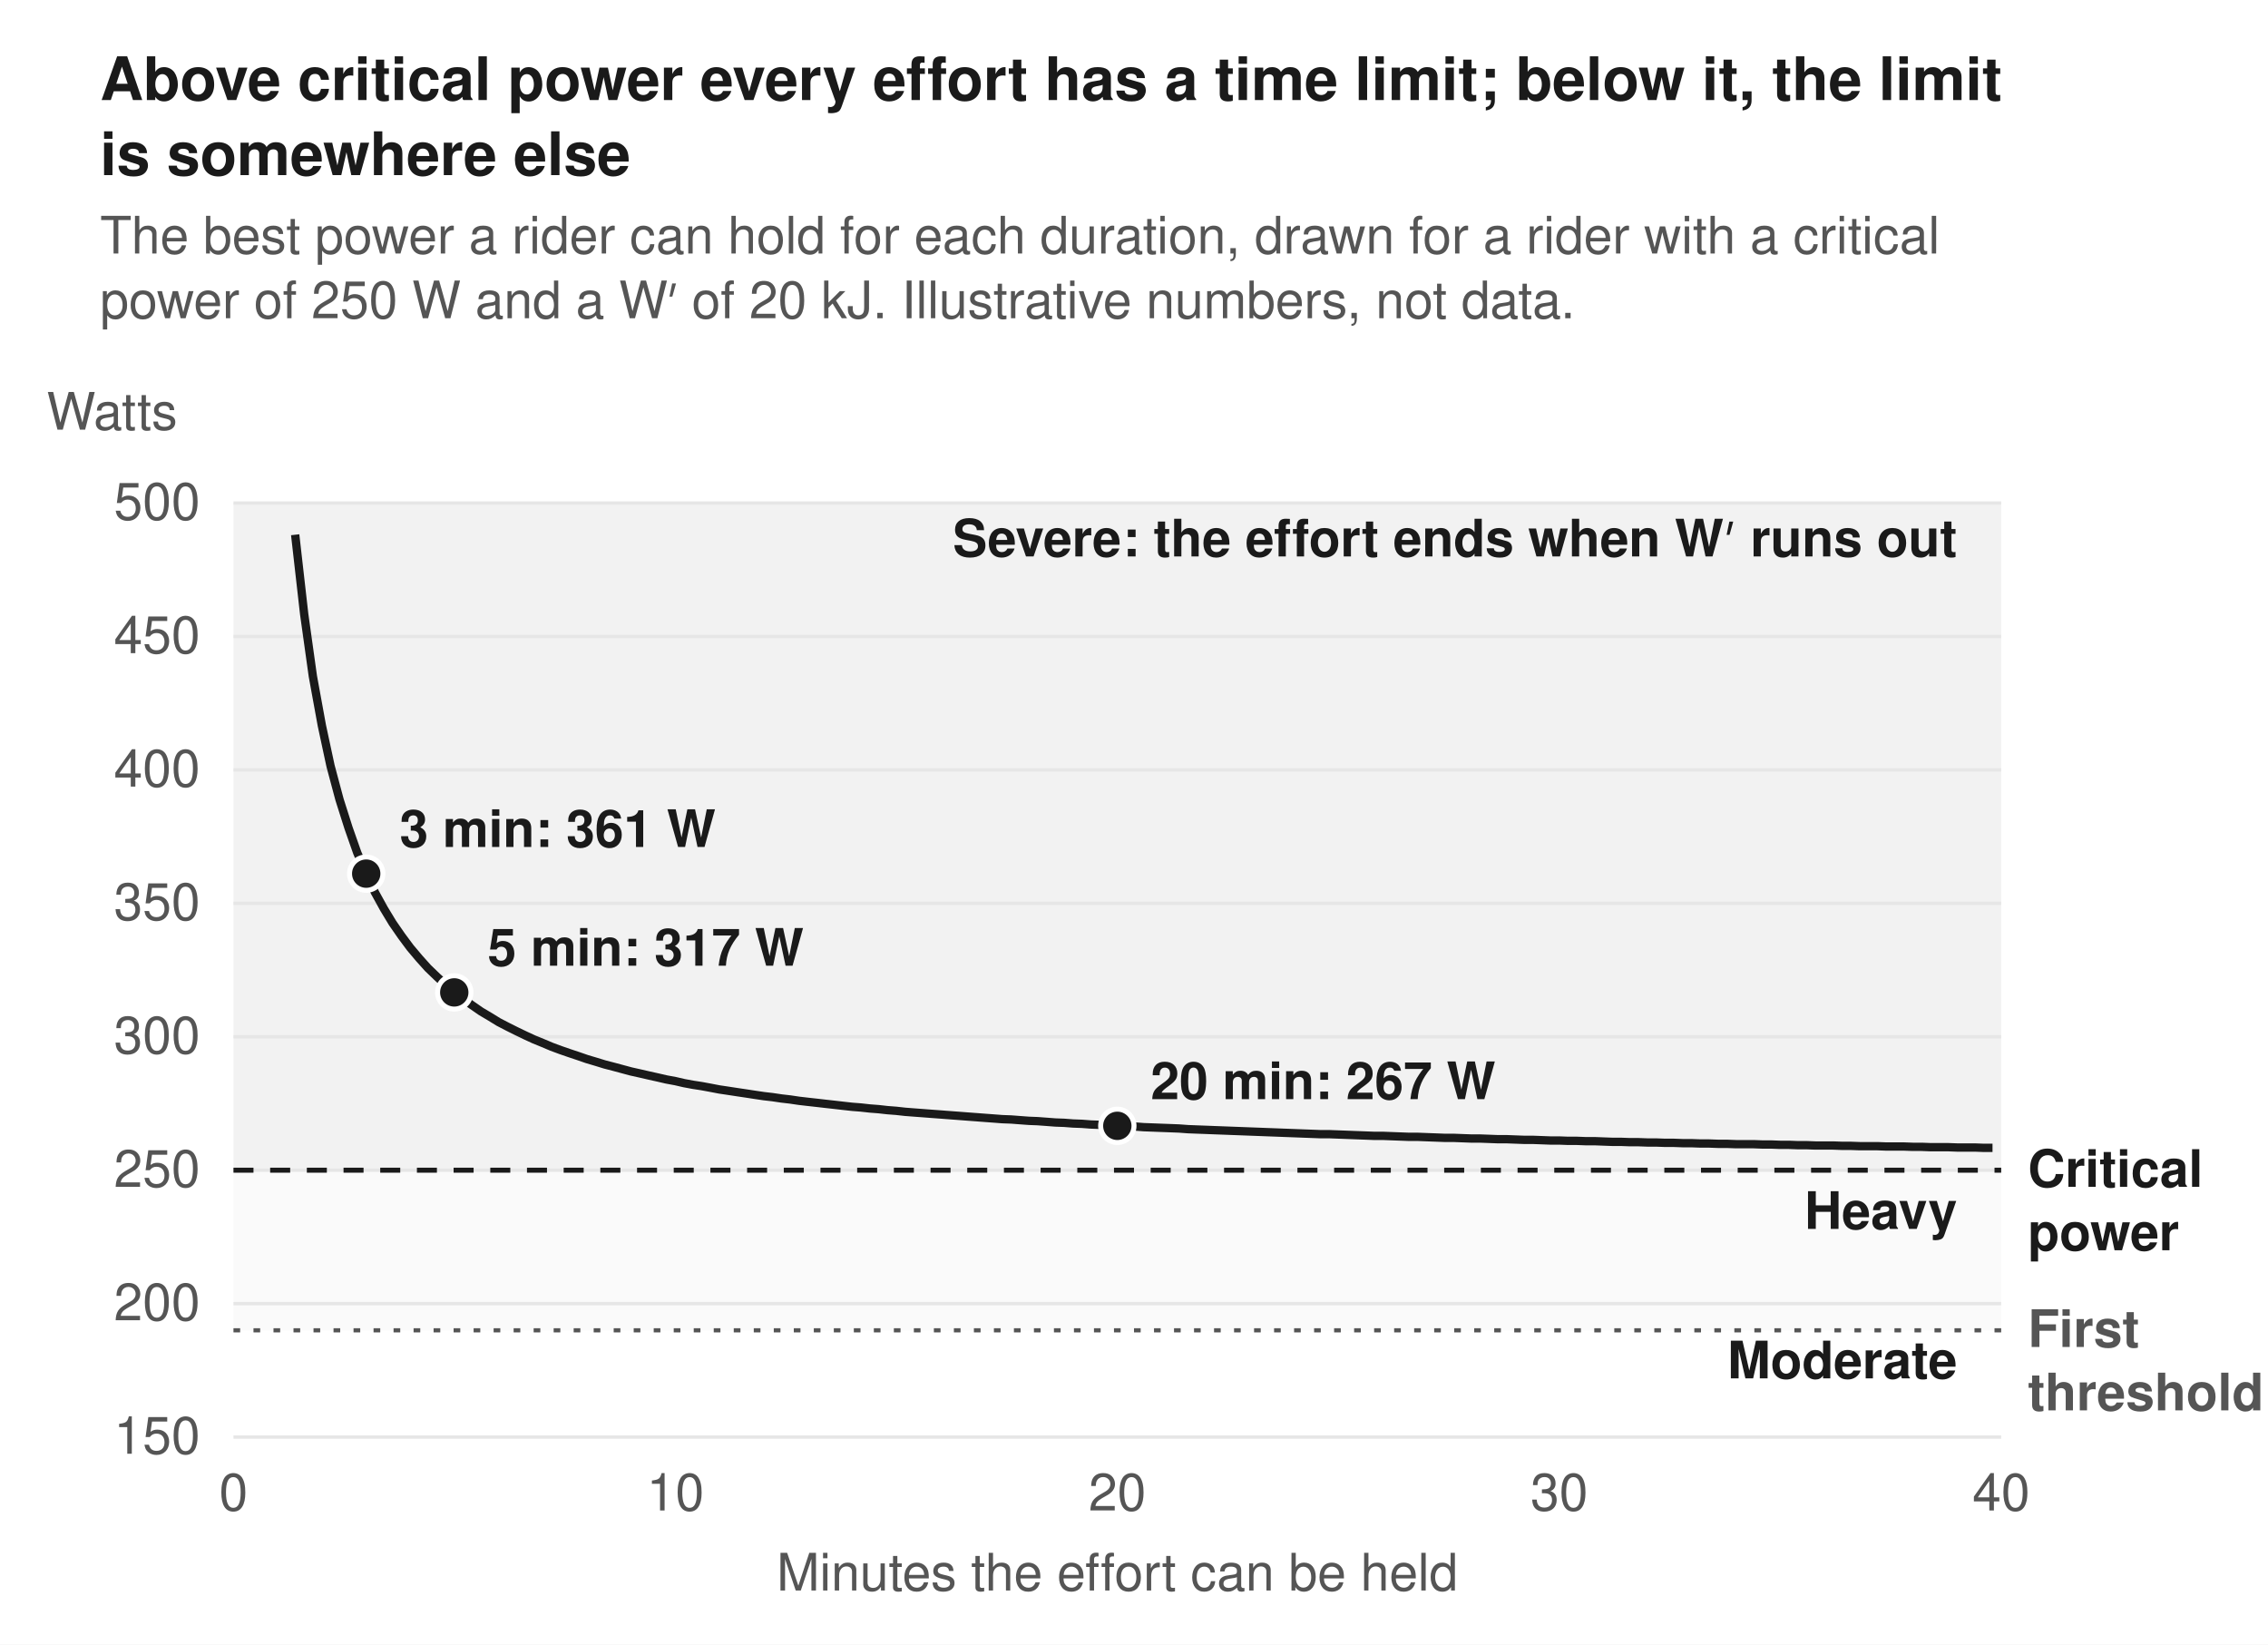
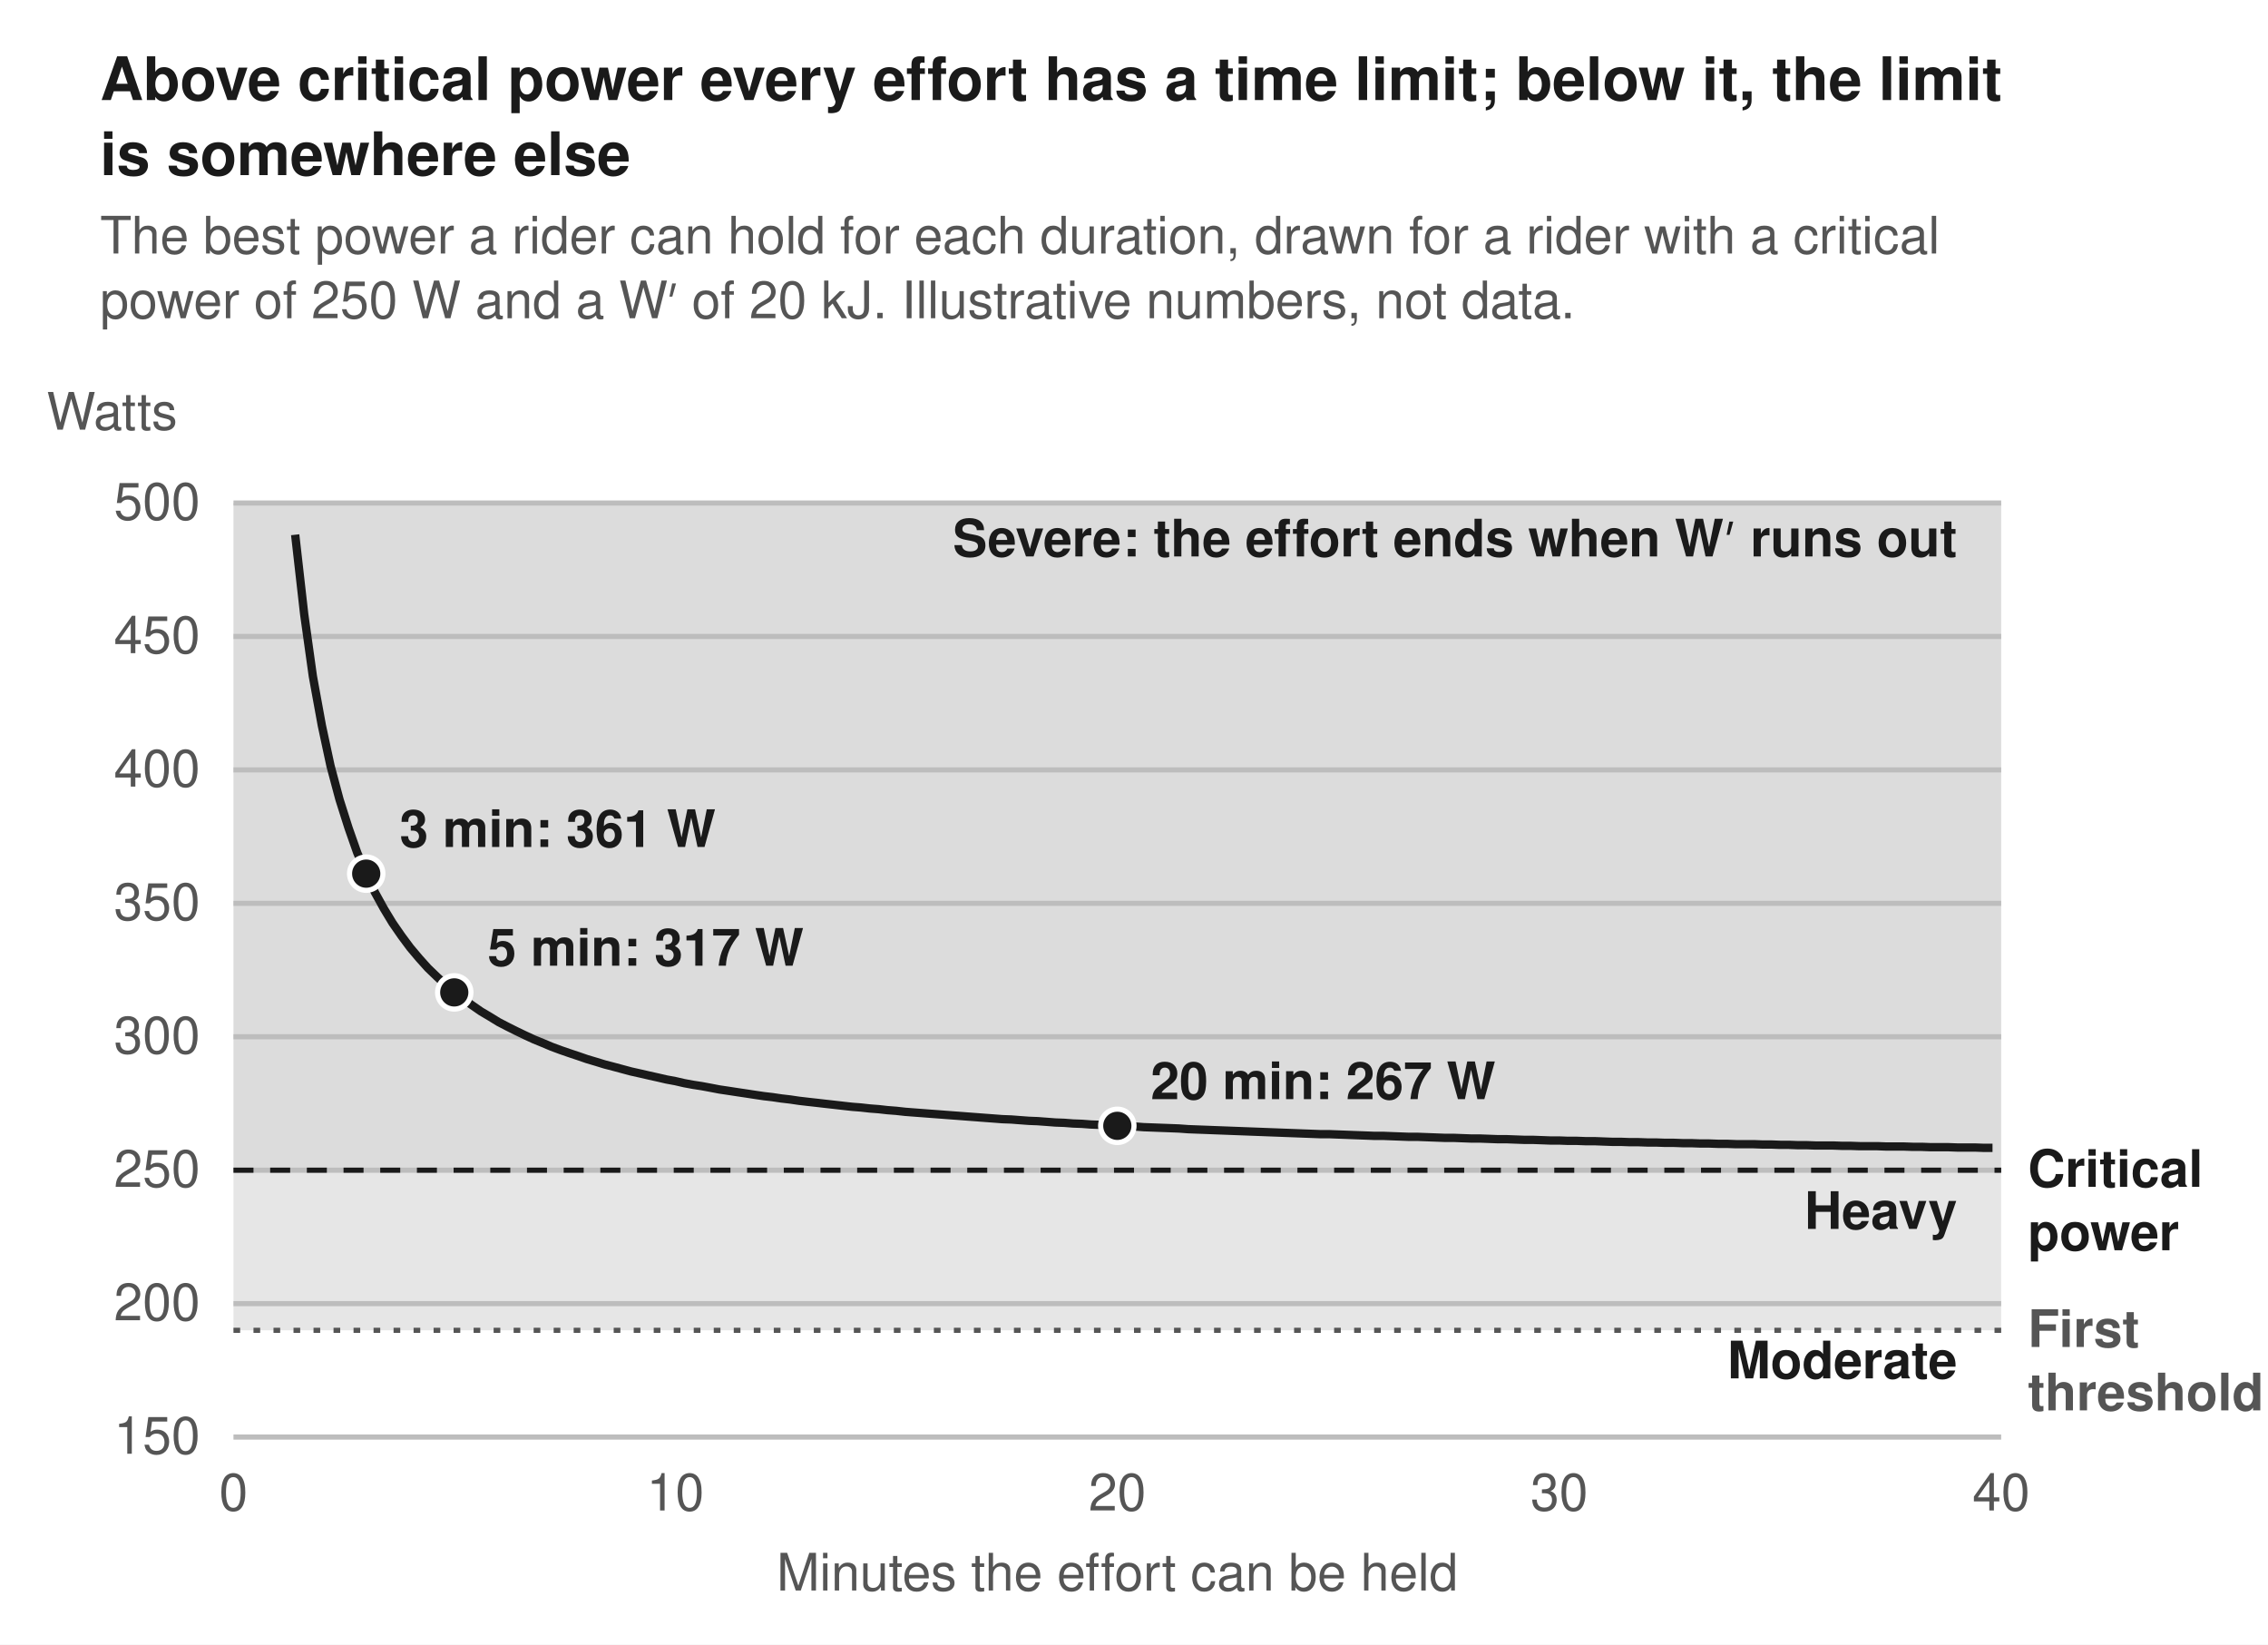
<svg xmlns="http://www.w3.org/2000/svg" viewBox="0 0 680 493" width="680" height="493" role="img" aria-label="A falling curve of best power against duration that flattens towards a dashed critical power line at 250 W: 361 W for 3 minutes, 317 W for 5, 267 W for 20. Above critical power is the severe domain, between it and the first threshold (190 W, illustrative) the heavy domain, and below that the moderate domain.">
  <rect width="680" height="493" fill="#ffffff" />
  <text x="30.0" y="30.0" font-family="IBM Plex Sans, Helvetica, Arial, sans-serif" font-size="18" fill="#1a1a1a" text-anchor="start" font-weight="600">Above critical power every effort has a time limit; below it, the limit</text>
  <text x="30.0" y="52.5" font-family="IBM Plex Sans, Helvetica, Arial, sans-serif" font-size="18" fill="#1a1a1a" text-anchor="start" font-weight="600">is somewhere else</text>
  <text x="30.0" y="76.0" font-family="IBM Plex Sans, Helvetica, Arial, sans-serif" font-size="15.5" fill="#555555" text-anchor="start" font-weight="400">The best power a rider can hold for each duration, drawn for a rider with a critical</text>
  <text x="30.0" y="95.4" font-family="IBM Plex Sans, Helvetica, Arial, sans-serif" font-size="15.5" fill="#555555" text-anchor="start" font-weight="400">power of 250 W and a W′ of 20 kJ. Illustrative numbers, not data.</text>
-   <rect x="70" y="150.8" width="530" height="200.0" fill="#f2f2f2" />
-   <rect x="70" y="350.8" width="530" height="48.0" fill="#fafafa" />
-   <line x1="70" y1="430.8" x2="600" y2="430.8" stroke="#e6e6e6" stroke-width="1" />
+   <rect x="70" y="150.8" width="530" height="200.0" fill="#dcdcdc" />
+   <rect x="70" y="350.8" width="530" height="48.0" fill="#e6e6e6" />
+   <line x1="70" y1="430.8" x2="600" y2="430.8" stroke="#bdbdbd" stroke-width="1.54" />
  <text x="60.0" y="435.8" font-family="IBM Plex Sans, Helvetica, Arial, sans-serif" font-size="15.5" fill="#555555" text-anchor="end" font-weight="400">150</text>
-   <line x1="70" y1="390.8" x2="600" y2="390.8" stroke="#e6e6e6" stroke-width="1" />
+   <line x1="70" y1="390.8" x2="600" y2="390.8" stroke="#bdbdbd" stroke-width="1.54" />
  <text x="60.0" y="395.8" font-family="IBM Plex Sans, Helvetica, Arial, sans-serif" font-size="15.5" fill="#555555" text-anchor="end" font-weight="400">200</text>
-   <line x1="70" y1="350.8" x2="600" y2="350.8" stroke="#e6e6e6" stroke-width="1" />
+   <line x1="70" y1="350.8" x2="600" y2="350.8" stroke="#bdbdbd" stroke-width="1.54" />
  <text x="60.0" y="355.8" font-family="IBM Plex Sans, Helvetica, Arial, sans-serif" font-size="15.5" fill="#555555" text-anchor="end" font-weight="400">250</text>
-   <line x1="70" y1="310.8" x2="600" y2="310.8" stroke="#e6e6e6" stroke-width="1" />
+   <line x1="70" y1="310.8" x2="600" y2="310.8" stroke="#bdbdbd" stroke-width="1.54" />
  <text x="60.0" y="315.8" font-family="IBM Plex Sans, Helvetica, Arial, sans-serif" font-size="15.5" fill="#555555" text-anchor="end" font-weight="400">300</text>
-   <line x1="70" y1="270.8" x2="600" y2="270.8" stroke="#e6e6e6" stroke-width="1" />
+   <line x1="70" y1="270.8" x2="600" y2="270.8" stroke="#bdbdbd" stroke-width="1.54" />
  <text x="60.0" y="275.8" font-family="IBM Plex Sans, Helvetica, Arial, sans-serif" font-size="15.5" fill="#555555" text-anchor="end" font-weight="400">350</text>
-   <line x1="70" y1="230.8" x2="600" y2="230.8" stroke="#e6e6e6" stroke-width="1" />
+   <line x1="70" y1="230.8" x2="600" y2="230.8" stroke="#bdbdbd" stroke-width="1.54" />
  <text x="60.0" y="235.8" font-family="IBM Plex Sans, Helvetica, Arial, sans-serif" font-size="15.5" fill="#555555" text-anchor="end" font-weight="400">400</text>
-   <line x1="70" y1="190.8" x2="600" y2="190.8" stroke="#e6e6e6" stroke-width="1" />
+   <line x1="70" y1="190.8" x2="600" y2="190.8" stroke="#bdbdbd" stroke-width="1.54" />
  <text x="60.0" y="195.8" font-family="IBM Plex Sans, Helvetica, Arial, sans-serif" font-size="15.5" fill="#555555" text-anchor="end" font-weight="400">450</text>
-   <line x1="70" y1="150.8" x2="600" y2="150.8" stroke="#e6e6e6" stroke-width="1" />
+   <line x1="70" y1="150.8" x2="600" y2="150.8" stroke="#bdbdbd" stroke-width="1.54" />
  <text x="60.0" y="155.8" font-family="IBM Plex Sans, Helvetica, Arial, sans-serif" font-size="15.5" fill="#555555" text-anchor="end" font-weight="400">500</text>
  <text x="14.0" y="128.8" font-family="IBM Plex Sans, Helvetica, Arial, sans-serif" font-size="15.5" fill="#555555" text-anchor="start" font-weight="400">Watts</text>
  <text x="70.0" y="452.8" font-family="IBM Plex Sans, Helvetica, Arial, sans-serif" font-size="15.5" fill="#555555" text-anchor="middle" font-weight="400">0</text>
  <text x="202.5" y="452.8" font-family="IBM Plex Sans, Helvetica, Arial, sans-serif" font-size="15.5" fill="#555555" text-anchor="middle" font-weight="400">10</text>
  <text x="335.0" y="452.8" font-family="IBM Plex Sans, Helvetica, Arial, sans-serif" font-size="15.5" fill="#555555" text-anchor="middle" font-weight="400">20</text>
  <text x="467.5" y="452.8" font-family="IBM Plex Sans, Helvetica, Arial, sans-serif" font-size="15.5" fill="#555555" text-anchor="middle" font-weight="400">30</text>
  <text x="600.0" y="452.8" font-family="IBM Plex Sans, Helvetica, Arial, sans-serif" font-size="15.5" fill="#555555" text-anchor="middle" font-weight="400">40</text>
  <text x="335.0" y="476.8" font-family="IBM Plex Sans, Helvetica, Arial, sans-serif" font-size="15.5" fill="#555555" text-anchor="middle" font-weight="400">Minutes the effort can be held</text>
-   <polyline points="88.5,160.3 91.2,184.1 93.8,202.7 96.5,217.5 99.1,229.6 101.8,239.7 104.5,248.2 107.1,255.6 109.8,261.9 112.4,267.5 115.1,272.4 117.7,276.7 120.4,280.6 123.0,284.1 125.7,287.3 128.3,290.2 131.0,292.8 133.6,295.2 136.3,297.5 138.9,299.5 141.6,301.4 144.2,303.2 146.9,304.8 149.5,306.4 152.2,307.8 154.8,309.1 157.5,310.4 160.1,311.6 162.8,312.7 165.4,313.8 168.1,314.8 170.7,315.7 173.4,316.6 176.0,317.5 178.7,318.3 181.3,319.1 184.0,319.8 186.6,320.5 189.2,321.2 191.9,321.8 194.5,322.4 197.2,323.0 199.8,323.6 202.5,324.1 205.1,324.7 207.8,325.2 210.4,325.6 213.1,326.1 215.7,326.6 218.4,327.0 221.0,327.4 223.7,327.8 226.3,328.2 229.0,328.6 231.6,328.9 234.3,329.3 236.9,329.6 239.6,330.0 242.2,330.3 244.9,330.6 247.5,330.9 250.2,331.2 252.8,331.5 255.5,331.8 258.1,332.0 260.8,332.3 263.4,332.5 266.1,332.8 268.7,333.0 271.4,333.3 274.0,333.5 276.7,333.7 279.3,333.9 282.0,334.1 284.6,334.3 287.3,334.5 289.9,334.7 292.6,334.9 295.2,335.1 297.9,335.3 300.5,335.5 303.2,335.6 305.8,335.8 308.5,336.0 311.1,336.1 313.8,336.3 316.4,336.5 319.1,336.6 321.7,336.8 324.4,336.9 327.0,337.1 329.7,337.2 332.3,337.3 335.0,337.5 337.6,337.6 340.3,337.7 342.9,337.9 345.6,338.0 348.2,338.1 350.9,338.2 353.5,338.3 356.2,338.5 358.8,338.6 361.5,338.7 364.1,338.8 366.8,338.9 369.4,339.0 372.1,339.1 374.7,339.2 377.4,339.3 380.0,339.4 382.7,339.5 385.3,339.6 388.0,339.7 390.6,339.8 393.3,339.9 395.9,340.0 398.6,340.0 401.2,340.1 403.9,340.2 406.5,340.3 409.2,340.4 411.8,340.5 414.5,340.5 417.1,340.6 419.8,340.7 422.4,340.8 425.1,340.8 427.7,340.9 430.4,341.0 433.0,341.1 435.7,341.1 438.3,341.2 441.0,341.3 443.6,341.3 446.3,341.4 448.9,341.5 451.6,341.5 454.2,341.6 456.9,341.7 459.5,341.7 462.2,341.8 464.8,341.9 467.5,341.9 470.1,342.0 472.8,342.0 475.4,342.1 478.1,342.1 480.7,342.2 483.4,342.3 486.0,342.3 488.7,342.4 491.3,342.4 494.0,342.5 496.6,342.5 499.3,342.6 501.9,342.6 504.6,342.7 507.2,342.7 509.9,342.8 512.5,342.8 515.2,342.9 517.8,342.9 520.5,343.0 523.1,343.0 525.8,343.0 528.4,343.1 531.1,343.1 533.7,343.2 536.4,343.2 539.0,343.3 541.7,343.3 544.3,343.4 547.0,343.4 549.6,343.4 552.3,343.5 554.9,343.5 557.6,343.6 560.2,343.6 562.9,343.6 565.5,343.7 568.2,343.7 570.8,343.7 573.5,343.8 576.2,343.8 578.8,343.9 581.5,343.9 584.1,343.9 586.8,344.0 589.4,344.0 592.1,344.0 594.7,344.1 597.4,344.1" fill="none" stroke="#1a1a1a" stroke-width="2.5" />
-   <line x1="70" y1="350.8" x2="600" y2="350.8" stroke="#1a1a1a" stroke-width="1.5" stroke-dasharray="6 5" />
-   <line x1="70" y1="398.8" x2="600" y2="398.8" stroke="#555555" stroke-width="1.25" stroke-dasharray="2 4" />
+   <polyline points="88.5,160.3 91.2,184.1 93.8,202.7 96.5,217.5 99.1,229.6 101.8,239.7 104.5,248.2 107.1,255.6 109.8,261.9 112.4,267.5 115.1,272.4 117.7,276.7 120.4,280.6 123.0,284.1 125.7,287.3 128.3,290.2 131.0,292.8 133.6,295.2 136.3,297.5 138.9,299.5 141.6,301.4 144.2,303.2 146.9,304.8 149.5,306.4 152.2,307.8 154.8,309.1 157.5,310.4 160.1,311.6 162.8,312.7 165.4,313.8 168.1,314.8 170.7,315.7 173.4,316.6 176.0,317.5 178.7,318.3 181.3,319.1 184.0,319.8 186.6,320.5 189.2,321.2 191.9,321.8 194.5,322.4 197.2,323.0 199.8,323.6 202.5,324.1 205.1,324.7 207.8,325.2 210.4,325.6 213.1,326.1 215.7,326.6 218.4,327.0 221.0,327.4 223.7,327.8 226.3,328.2 229.0,328.6 231.6,328.9 234.3,329.3 236.9,329.6 239.6,330.0 242.2,330.3 244.9,330.6 247.5,330.9 250.2,331.2 252.8,331.5 255.5,331.8 258.1,332.0 260.8,332.3 263.4,332.5 266.1,332.8 268.7,333.0 271.4,333.3 274.0,333.5 276.7,333.7 279.3,333.9 282.0,334.1 284.6,334.3 287.3,334.5 289.9,334.7 292.6,334.9 295.2,335.1 297.9,335.3 300.5,335.5 303.2,335.6 305.8,335.8 308.5,336.0 311.1,336.1 313.8,336.3 316.4,336.5 319.1,336.6 321.7,336.8 324.4,336.9 327.0,337.1 329.7,337.2 332.3,337.3 335.0,337.5 337.6,337.6 340.3,337.7 342.9,337.9 345.6,338.0 348.2,338.1 350.9,338.2 353.5,338.3 356.2,338.5 358.8,338.6 361.5,338.7 364.1,338.8 366.8,338.9 369.4,339.0 372.1,339.1 374.7,339.2 377.4,339.3 380.0,339.4 382.7,339.5 385.3,339.6 388.0,339.7 390.6,339.8 393.3,339.9 395.9,340.0 398.6,340.0 401.2,340.1 403.9,340.2 406.5,340.3 409.2,340.4 411.8,340.5 414.5,340.5 417.1,340.6 419.8,340.7 422.4,340.8 425.1,340.8 427.7,340.9 430.4,341.0 433.0,341.1 435.7,341.1 438.3,341.2 441.0,341.3 443.6,341.3 446.3,341.4 448.9,341.5 451.6,341.5 454.2,341.6 456.9,341.7 459.5,341.7 462.2,341.8 464.8,341.9 467.5,341.9 470.1,342.0 472.8,342.0 475.4,342.1 478.1,342.1 480.7,342.2 483.4,342.3 486.0,342.3 488.7,342.4 491.3,342.4 494.0,342.5 496.6,342.5 499.3,342.6 501.9,342.6 504.6,342.7 507.2,342.7 509.9,342.8 512.5,342.8 515.2,342.9 517.8,342.9 520.5,343.0 523.1,343.0 525.8,343.0 528.4,343.1 531.1,343.1 533.7,343.2 536.4,343.2 539.0,343.3 541.7,343.3 544.3,343.4 547.0,343.4 549.6,343.4 552.3,343.5 554.9,343.5 557.6,343.6 560.2,343.6 562.9,343.6 565.5,343.7 568.2,343.7 570.8,343.7 573.5,343.8 576.2,343.8 578.8,343.9 581.5,343.9 584.1,343.9 586.8,344.0 589.4,344.0 592.1,344.0 594.7,344.1 597.4,344.1" fill="none" stroke="#1a1a1a" stroke-width="2.50" />
+   <line x1="70" y1="350.8" x2="600" y2="350.8" stroke="#1a1a1a" stroke-width="1.54" stroke-dasharray="6 5" />
+   <line x1="70" y1="398.8" x2="600" y2="398.8" stroke="#555555" stroke-width="1.54" stroke-dasharray="2 4" />
  <text x="608.0" y="355.8" font-family="IBM Plex Sans, Helvetica, Arial, sans-serif" font-size="15.5" fill="#1a1a1a" text-anchor="start" font-weight="600">Critical</text>
  <text x="608.0" y="374.8" font-family="IBM Plex Sans, Helvetica, Arial, sans-serif" font-size="15.5" fill="#1a1a1a" text-anchor="start" font-weight="600">power</text>
  <text x="608.0" y="403.8" font-family="IBM Plex Sans, Helvetica, Arial, sans-serif" font-size="15.5" fill="#555555" text-anchor="start" font-weight="600">First</text>
  <text x="608.0" y="422.8" font-family="IBM Plex Sans, Helvetica, Arial, sans-serif" font-size="15.5" fill="#555555" text-anchor="start" font-weight="600">threshold</text>
  <text x="586.8" y="166.8" font-family="IBM Plex Sans, Helvetica, Arial, sans-serif" font-size="15.5" fill="#1a1a1a" text-anchor="end" font-weight="600">Severe: the effort ends when W′ runs out</text>
  <text x="586.8" y="368.4" font-family="IBM Plex Sans, Helvetica, Arial, sans-serif" font-size="15.5" fill="#1a1a1a" text-anchor="end" font-weight="600">Heavy</text>
  <text x="586.8" y="413.2" font-family="IBM Plex Sans, Helvetica, Arial, sans-serif" font-size="15.5" fill="#1a1a1a" text-anchor="end" font-weight="600">Moderate</text>
-   <circle cx="109.8" cy="261.9" r="5" fill="#1a1a1a" stroke="#ffffff" stroke-width="1.5" />
+   <circle cx="109.8" cy="261.9" r="5" fill="#1a1a1a" stroke="#ffffff" stroke-width="1.54" />
  <text x="119.8" y="253.9" font-family="IBM Plex Sans, Helvetica, Arial, sans-serif" font-size="15.5" fill="#1a1a1a" text-anchor="start" font-weight="600">3 min: 361 W</text>
-   <circle cx="136.2" cy="297.5" r="5" fill="#1a1a1a" stroke="#ffffff" stroke-width="1.5" />
+   <circle cx="136.2" cy="297.5" r="5" fill="#1a1a1a" stroke="#ffffff" stroke-width="1.54" />
  <text x="146.2" y="289.5" font-family="IBM Plex Sans, Helvetica, Arial, sans-serif" font-size="15.5" fill="#1a1a1a" text-anchor="start" font-weight="600">5 min: 317 W</text>
-   <circle cx="335.0" cy="337.5" r="5" fill="#1a1a1a" stroke="#ffffff" stroke-width="1.5" />
+   <circle cx="335.0" cy="337.5" r="5" fill="#1a1a1a" stroke="#ffffff" stroke-width="1.54" />
  <text x="345.0" y="329.5" font-family="IBM Plex Sans, Helvetica, Arial, sans-serif" font-size="15.5" fill="#1a1a1a" text-anchor="start" font-weight="600">20 min: 267 W</text>
</svg>
